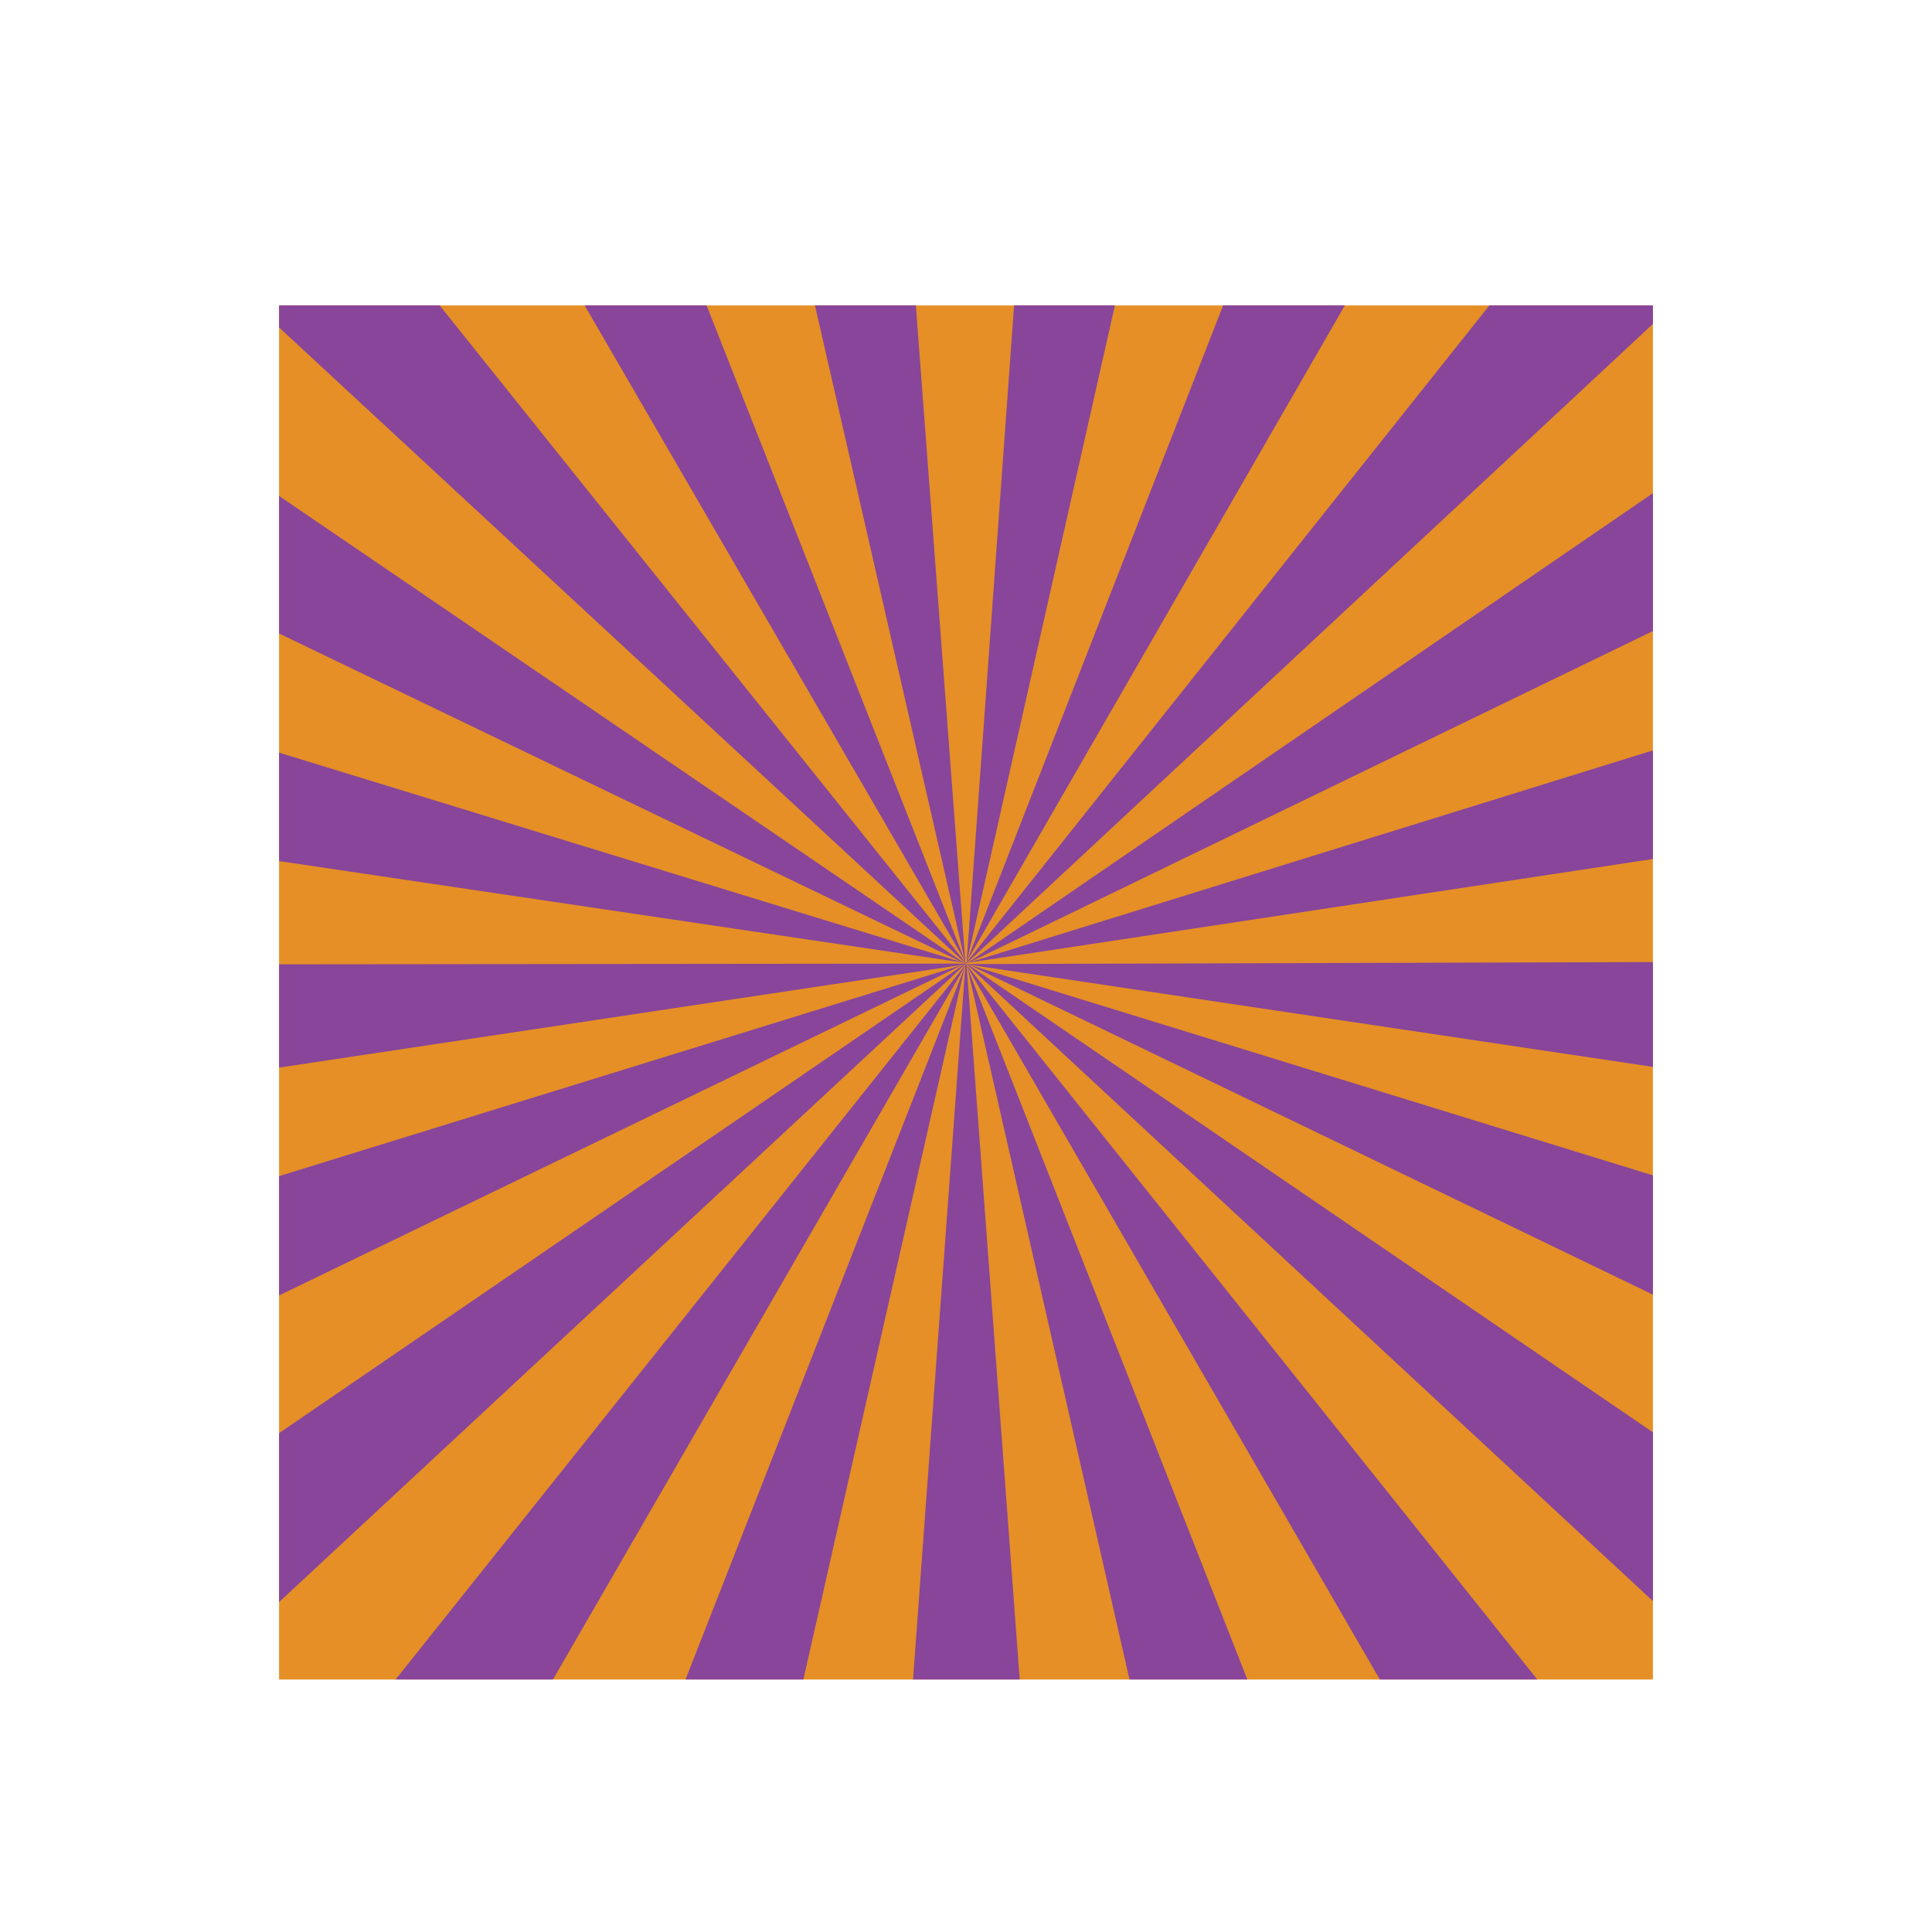
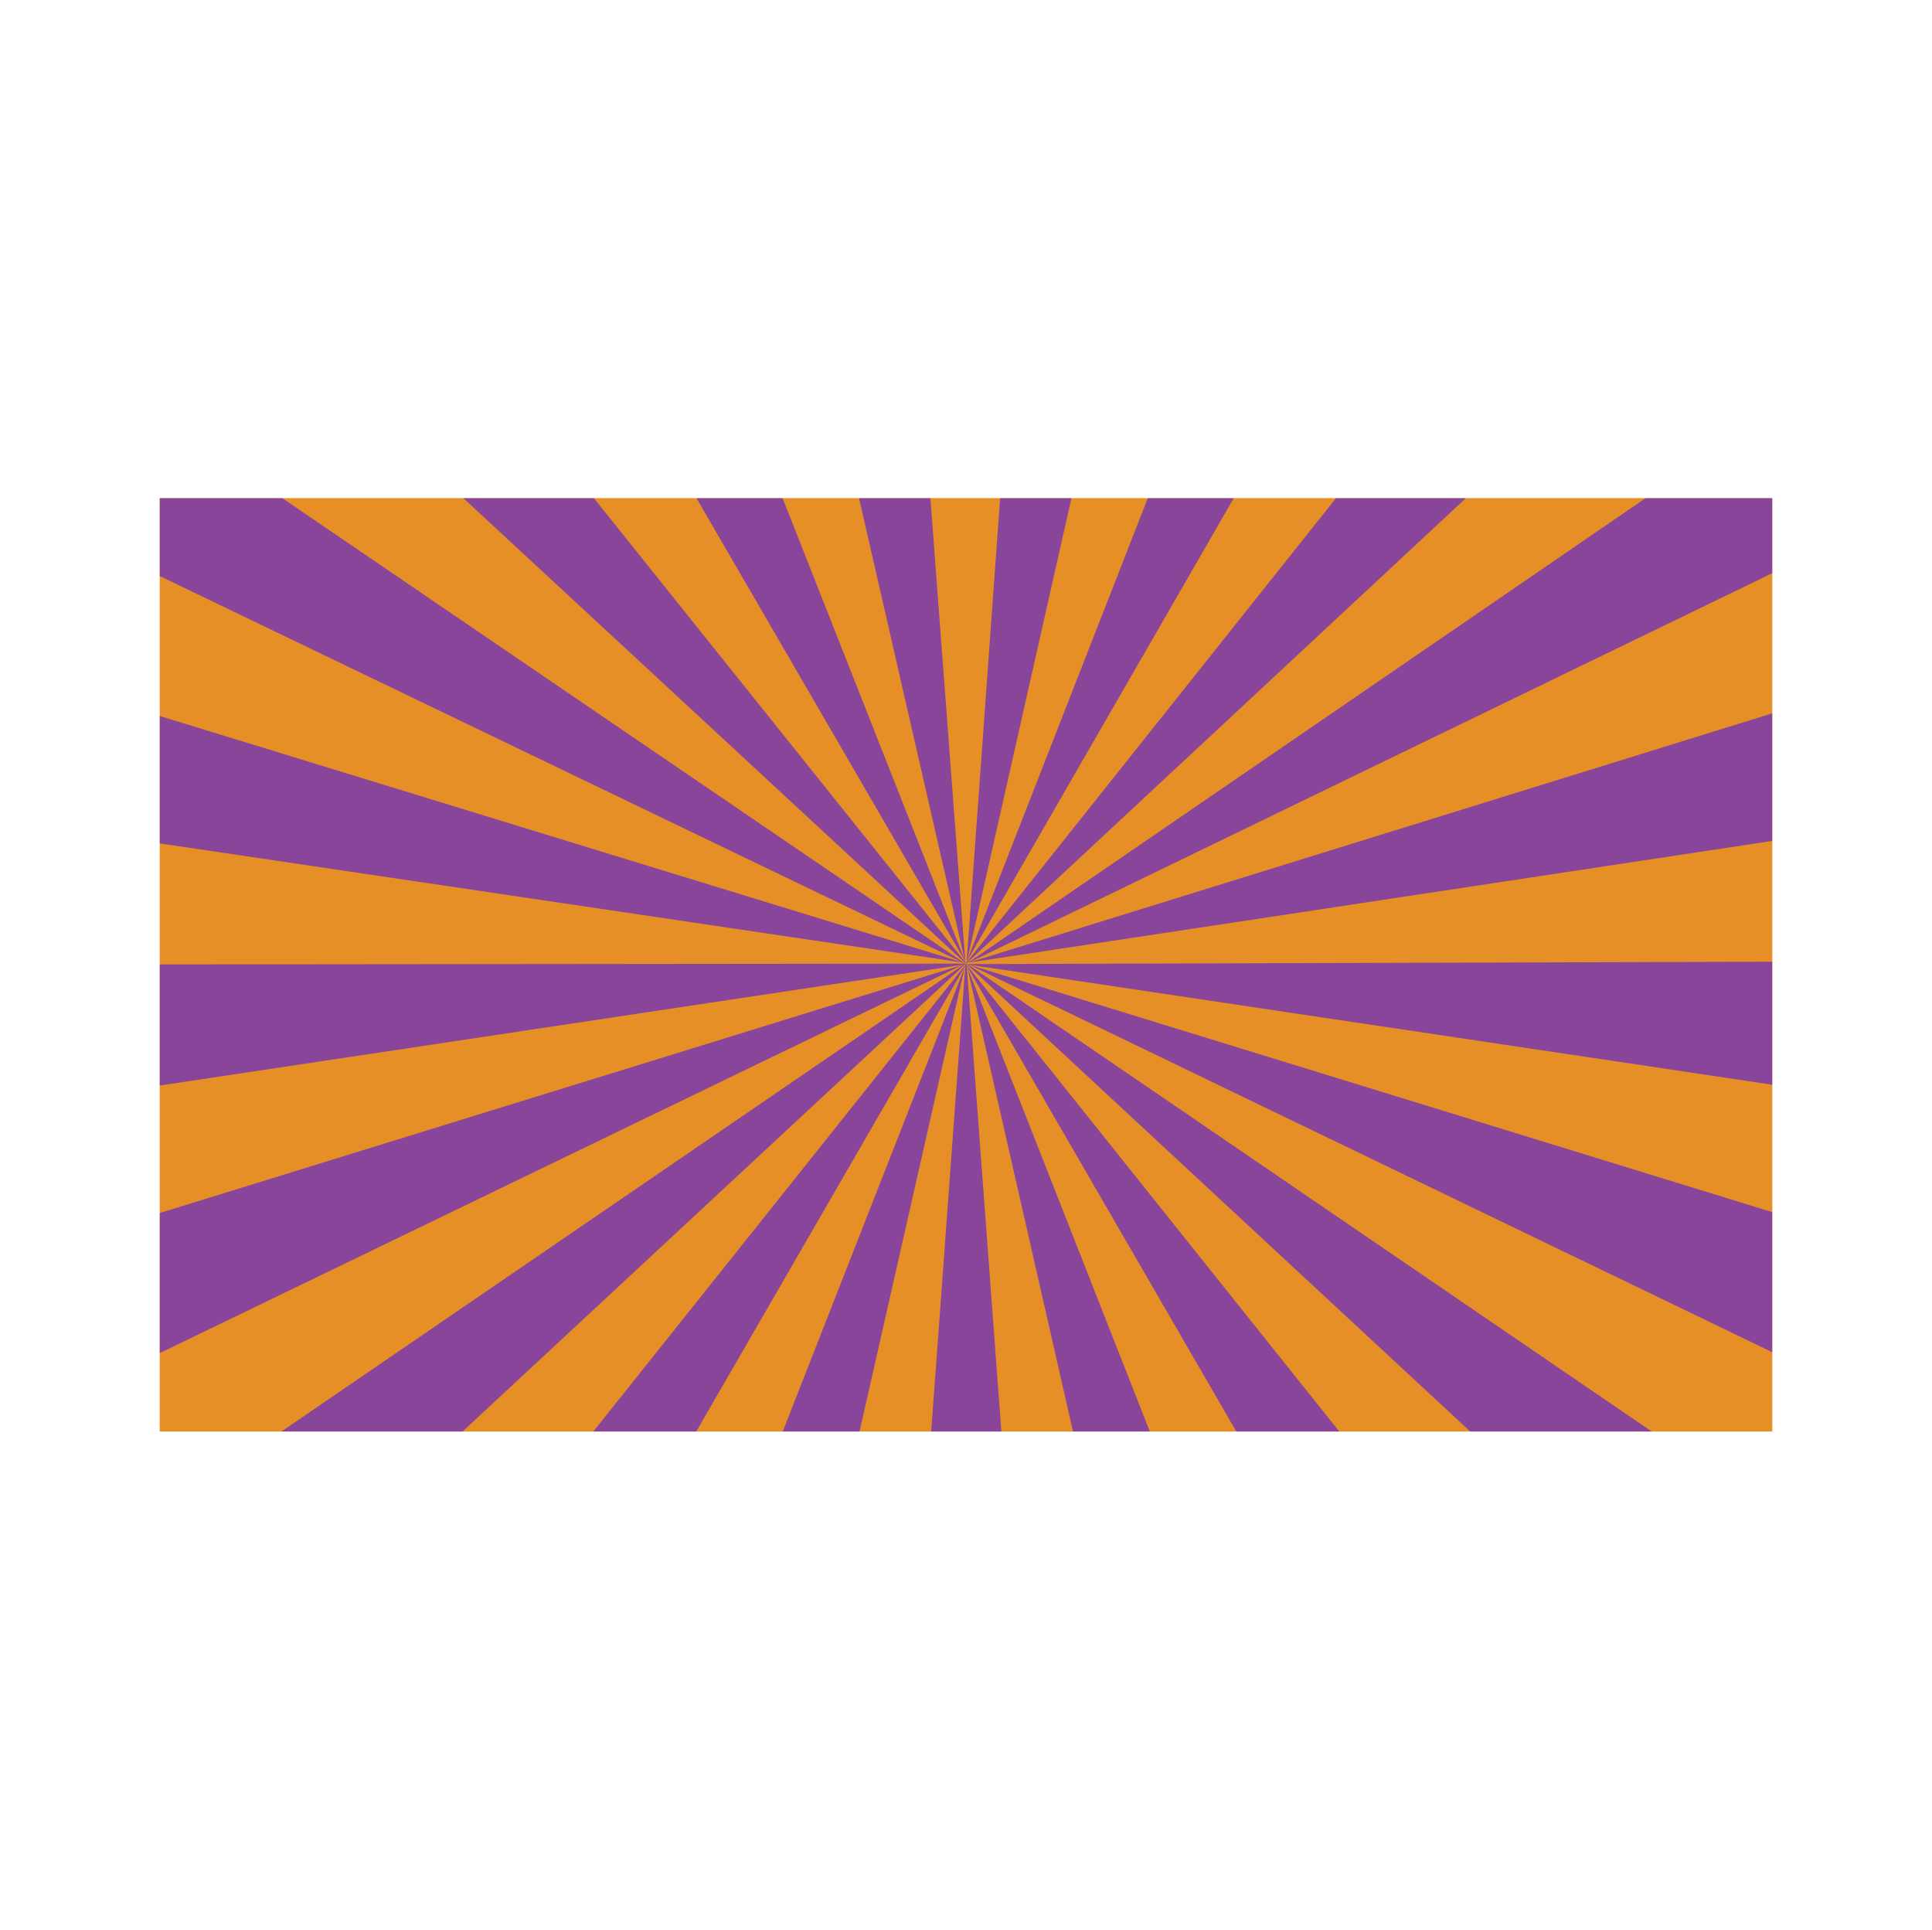
- <svg xmlns="http://www.w3.org/2000/svg" viewBox="0 0 2972.03 2968.14">
+ <svg xmlns="http://www.w3.org/2000/svg" viewBox="0 0 12915.09 12898.18">
  <defs>
    <style>.cls-1{fill:none;}.cls-2{fill:#e58f26;}.cls-3{clip-path:url(#clip-path);}.cls-4{fill:#88459a;}</style>
-     <clipPath id="clip-path" transform="translate(429.32 469.77)">
-       <rect class="cls-1" width="2113.39" height="2113.39" />
+     <clipPath id="clip-path" transform="translate(1068.35 3330.47)">
+       <rect class="cls-1" width="10778.4" height="6237.23" />
    </clipPath>
  </defs>
  <g id="Layer_2" data-name="Layer 2">
    <g id="Layer_1-2" data-name="Layer 1">
-       <rect class="cls-2" x="429.32" y="469.77" width="2113.39" height="2113.39" />
+       <rect class="cls-2" x="1068.35" y="3330.47" width="10778.4" height="6237.23" />
+       <rect class="cls-2" x="1068.35" y="3330.47" width="10778.4" height="6237.23" />
      <g class="cls-3">
-         <path class="cls-4" d="M1056.69,2498.37c-36.38,0-73.19-1.34-109.4-4l108.4-1478.88-.06.11.06-.17.09-1.2.69-.87v0l-.62.1,0-.56-.13.57-.57.09L-31.88,2023.93a1494.34,1494.34,0,0,1-138.33-173l1223.62-837.11-1,.15,1.42-.44,1.58-1.08-.05,0-3.28,1.59L-412.75,1234.34a1495.53,1495.53,0,0,1-16.57-220.49l1484.59-1.49-3.46-1.67-1465-217.35a1486.68,1486.68,0,0,1,49.14-217.21l1415.33,434.3L-282.8,368.53A1489.57,1489.57,0,0,1-171.72,176L1053.4,1010.93l-1-.15,1.42.44,1.66,1.13h.73l-.13-.3-.47.22.22-.15h-.11l.13,0,0,0v0l.08,0,.1-.11-.16-.14.44.14c0-.09.05-.17.07-.24l.12,0,.12-.14.08.2,0-.17.09.12.13-.06c0,.07,0,.16.07.25l.44-.14-.14.14.11.07v0h0v0h0l.13,0h-.11l.12.08-.17-.08h0l-.18-.09c-.06.14-.13.31-.19.48l-.12-.11c.14-.16.24-.29.3-.37l-.29.28-.06-.07v.36h.14s0,.07,0,.11l-.1,0v.17a1,1,0,0,0,.16.11l.44,0,0,.36-.67-.1v0l.73.91.1,1.26h0l110,1478.7C1131,2497,1093.64,2498.37,1056.69,2498.37Zm0-1485.52.06.18.13-.17s.05,0,.06,0a.76.76,0,0,0,0-.15l-.25.08-.24-.08v.15l.06,0,.13.16.06-.17Zm-.64-.12-.16.14.45-.14h0l-.22-.06-.07.07Zm.4-.12h.5c0-.08,0-.16,0-.25v-.11l-.26-.24a2.83,2.83,0,0,0-.3.3l-.33-.31a4.21,4.21,0,0,0,.28.36h.1Zm-.27,0h.13l0-.09Zm-328.57,1449a1484.75,1484.75,0,0,1-213.2-65.54l540.36-1378.31Zm659.8-.37L1058.72,1018l541.7,1377.5A1483.6,1483.6,0,0,1,1387.4,2461.27ZM313.81,2299.5a1492.3,1492.3,0,0,1-183.29-125l925-1159.88-.46,2Zm1486.87-.64L1058.41,1016.72l-.46-2.05,925.82,1159.09A1492.58,1492.58,0,0,1,1800.68,2298.86ZM2146,2023.1,1058.18,1013.51l-.51-.08-.09-.37h.11l-.15-.18.56.18h.8l.66.46,1.32.4-.93-.14,1224.32,836.15A1494.73,1494.73,0,0,1,2146,2023.1ZM-281.55,1658.77a1485.44,1485.44,0,0,1-81.63-207.33l1415-437.3Zm2677.08-1.23L1061.74,1014.17,2477,1450A1486.07,1486.07,0,0,1,2395.53,1657.54Zm130.83-424.68L1061.33,1014l-1.92-.93,1483.29-4.36v3.67A1497.05,1497.05,0,0,1,2526.36,1232.86ZM1057.54,1012.91l0,0Zm0,0-.06-.26-.14,0h-.08l0-.06h.19l.41-.28.09.06-.46.22h.08Zm.4-.51-.11-.06,1.44-1,1.86-.58-1.31.2,1223-838.33a1491.41,1491.41,0,0,1,111.53,192l-1332.78,646,1414.6-438.77a1485.62,1485.62,0,0,1,49.8,217.08L1061.33,1010.7Zm-.43-.5,0-.57-.65.09v0l.71-.88.13-1.27,0,.08,106.92-1479a1490.82,1490.82,0,0,1,219.72,32.52L1058.61,1006.94l539-1378.87a1487.8,1487.8,0,0,1,200.68,96.4L1058.35,1008.12l-.44,1.94L1981.73-150.67A1496.53,1496.53,0,0,1,2144.25-.3l-1086,1011.47-.59.09Zm-1.67-.23-.08-.34-.58-.09L-33.65,2.7a1495.81,1495.81,0,0,1,162.1-150.82l927,1158.23-.46-2L311.42-273.4a1486.35,1486.35,0,0,1,200.17-96.88l543.16,1377.17L724.5-436.22a1490.58,1490.58,0,0,1,219.65-33.21l111.5,1478.6h0l.1,1.26.74.92,0,0-.66-.09Z" transform="translate(429.32 469.77)" />
+         <path class="cls-4" d="M5389.19,9567.71c-158.09,0-318-5.85-475.41-17.38l471.06-6426.56-.28.47.3-.74.37-5.18,3-3.78-.08-.14-2.68.4.18-2.4-.56,2.46-2.5.38L658.78,7506A6491.83,6491.83,0,0,1,57.63,6754.1L5374.92,3116.39l-4.31.65,6.14-1.9,6.86-4.69-.19-.09-14.28,6.9L-996.34,4074.82a6505.07,6505.07,0,0,1-72-958.19L5383,3110.16l-15-7.24L-998.26,2158.4a6458.06,6458.06,0,0,1,213.52-943.9L5365.63,3101.8-431.63,312.38A6474.1,6474.1,0,0,1,51.07-524.18L5374.89,3104l-4.35-.65,6.18,1.9,7.21,4.91-.08,0h3.23c-.23-.59-.43-1-.55-1.29l-2,1,.95-.65c-.34,0-.5,0-.51,0l.59-.1.1-.08v.11a.8.8,0,0,1,.32-.13l.43-.49-.66-.59,1.91.59c.12-.38.22-.73.3-1l.52.24.49-.61.34.87.19-.76.41.51c.22-.09.41-.18.56-.26.09.33.19.7.31,1.09l1.92-.59-.63.59.47.31,0,.16.17,0v.08l.22,0,.55.1-.47,0,.51.35-.76-.37h0l-.74-.38a18.69,18.69,0,0,0-.85,2.08l-.54-.49a19.21,19.21,0,0,0,1.31-1.58l-1.26,1.18-.26-.27v1.54h.62c-.06.17-.11.33-.16.49l-.46.15v.72c.44.34.7.49.7.5l1.93.1.12,1.57-2.93-.43,0,.22,3.17,4,.41,5.48v0l478.1,6425.78C5712.11,9561.69,5549.73,9567.71,5389.19,9567.71Zm-.07-6455.41.3.76.57-.7.26.2c0-.2,0-.43,0-.67q-.56.18-1.08.39c-.34-.14-.7-.27-1.07-.39,0,.23,0,.45,0,.66l.25-.19.56.69.29-.76Zm-2.77-.54-.67.63,2-.61a.09.09,0,0,0,0-.05l-.95-.27-.33.3,0,0Zm1.75-.51c.73,0,1.53,0,2.18,0,0-.33,0-.7,0-1.09v-.45c-.4-.42-.78-.78-1.11-1.07-.45.41-.9.85-1.32,1.3l-1.44-1.32a19,19,0,0,0,1.24,1.53h.42C5388.09,3110.55,5388.1,3110.91,5388.1,3111.25Zm-1.16,0,.53,0c0-.14-.09-.27-.13-.4ZM3959.12,9408.09a6453.56,6453.56,0,0,1-926.5-284.8l2348.2-5989.51Zm2867.2-1.6L5398,3134.84l2354,5986A6454.78,6454.78,0,0,1,6826.32,9406.49ZM2161,8703.49a6484.89,6484.89,0,0,1-796.51-543.27L5384,3119.9l-2,8.84Zm6461.25-2.78L5396.68,3129.1l-2-8.91,4023.18,5036.9A6485.77,6485.77,0,0,1,8622.22,8700.71ZM10123,7502.38,5395.67,3115.16l-2.24-.33-.37-1.63h.49l-.66-.75,2.42.75,3.47,0,2.88,2,5.74,1.77-4-.6,5320.32,3633.49A6495.62,6495.62,0,0,1,10123,7502.38ZM-426.21,5919.17a6456.18,6456.18,0,0,1-354.71-900.94L5367.81,3117.91Zm11633.39-5.34L5411.11,3118.06,11561.25,5012A6457.76,6457.76,0,0,1,11207.18,5913.83Zm568.52-1845.47L5409.34,3117.21l-8.36-4,6445.75-19v15.94A6506.59,6506.59,0,0,1,11775.7,4068.36ZM5392.88,3112.58l-.21-.2Zm0-.24-.25-1.1-.6.14-.15.07s-.09,0-.18,0l-.25-.25.82,0,1.8-1.23.38.26-2,1,.34,0Zm1.77-2.23-.47-.23,6.22-4.28,8.09-2.5-5.68.86,5314.36-3643a6476.89,6476.89,0,0,1,484.66,834.44L5410.2,3102.57l6147.19-1906.68a6460.29,6460.29,0,0,1,216.4,943.33L5409.37,3103Zm-1.89-2.17.17-2.48-2.8.42v-.21l3.07-3.84.57-5.5-.2.34,464.62-6427.14A6476.13,6476.13,0,0,1,6813-3189.19L5397.54,3086.61l2342.2-5991.93a6465.41,6465.41,0,0,1,872.07,418.91L5396.39,3091.75l-1.91,8.44L9409-1943.84a6497.89,6497.89,0,0,1,706.25,653.46L5395.9,3105l-2.59.39Zm-7.26-1-.34-1.49-2.5-.38L651.07-1277.36a6496.39,6496.39,0,0,1,704.43-655.37L5384,3100.38l-2-8.73L2150.59-2477.17a6465.26,6465.26,0,0,1,869.82-421L5380.78,3086.41,3945.62-3184.7A6475.08,6475.08,0,0,1,4900.12-3329l484.55,6425.28,0,0v0l.41,5.47,3.21,4-.08.15-2.85-.43Z" transform="translate(1068.35 3330.47)" />
      </g>
    </g>
  </g>
</svg>
